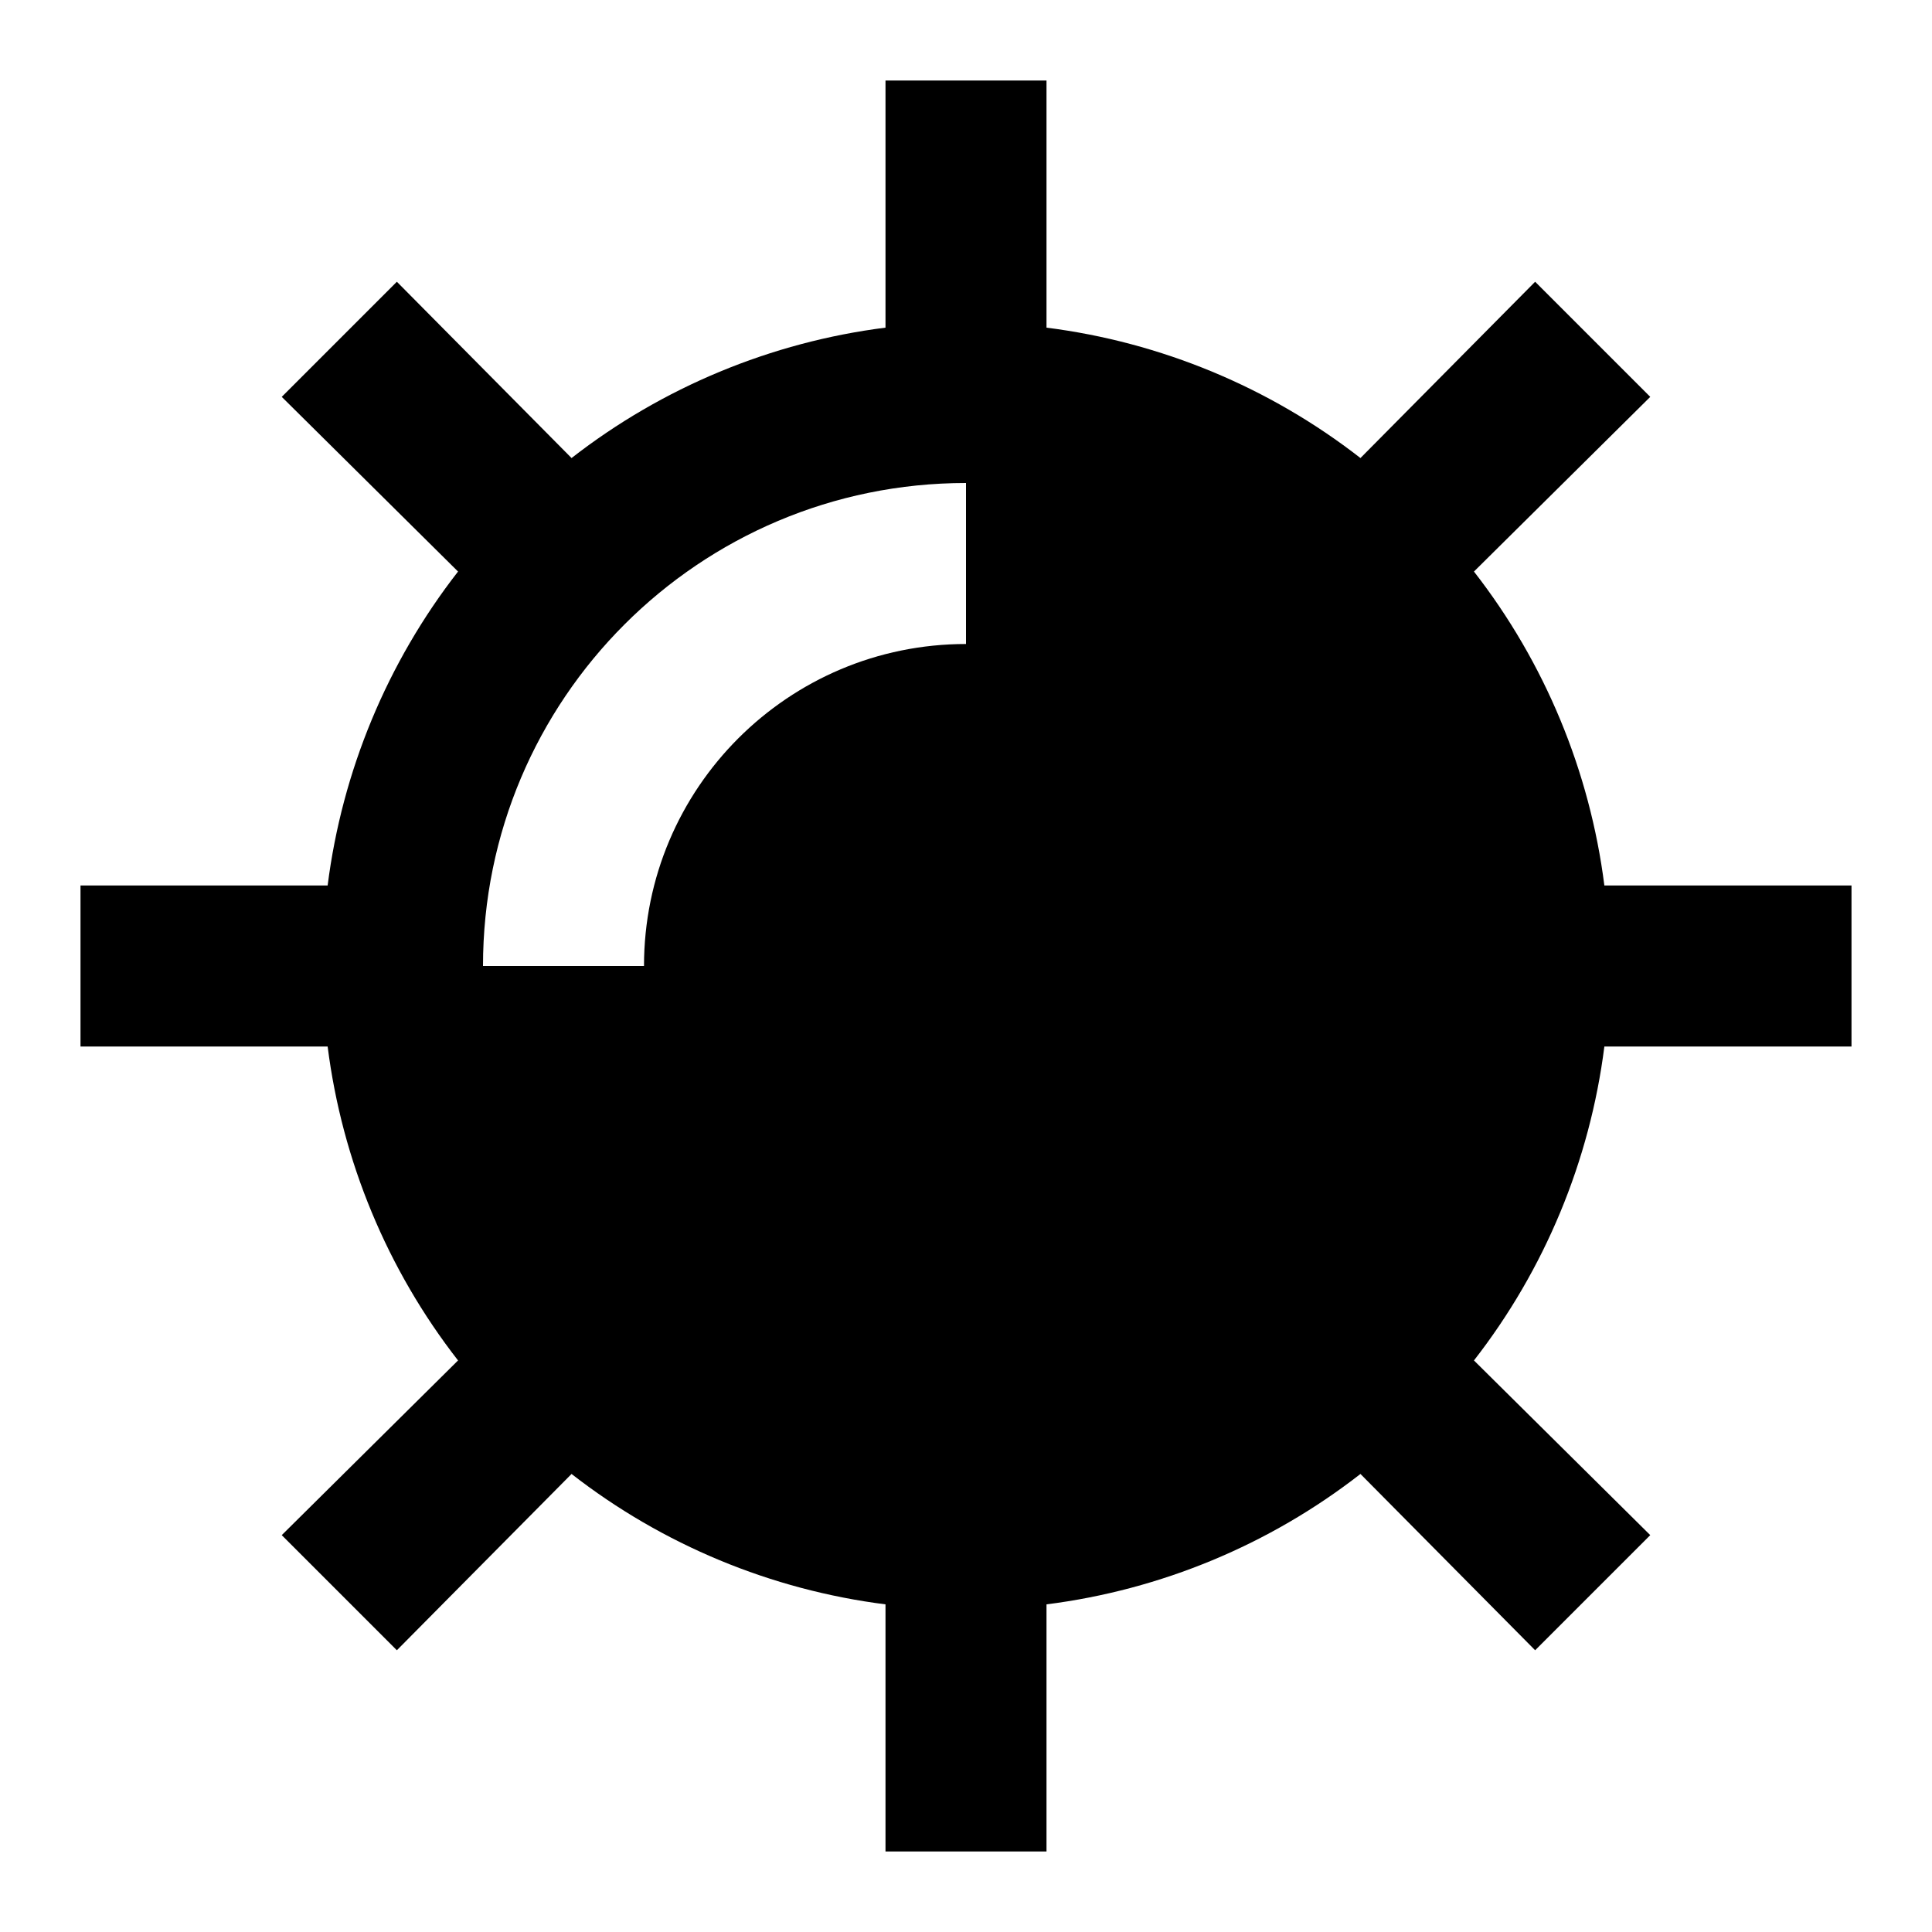
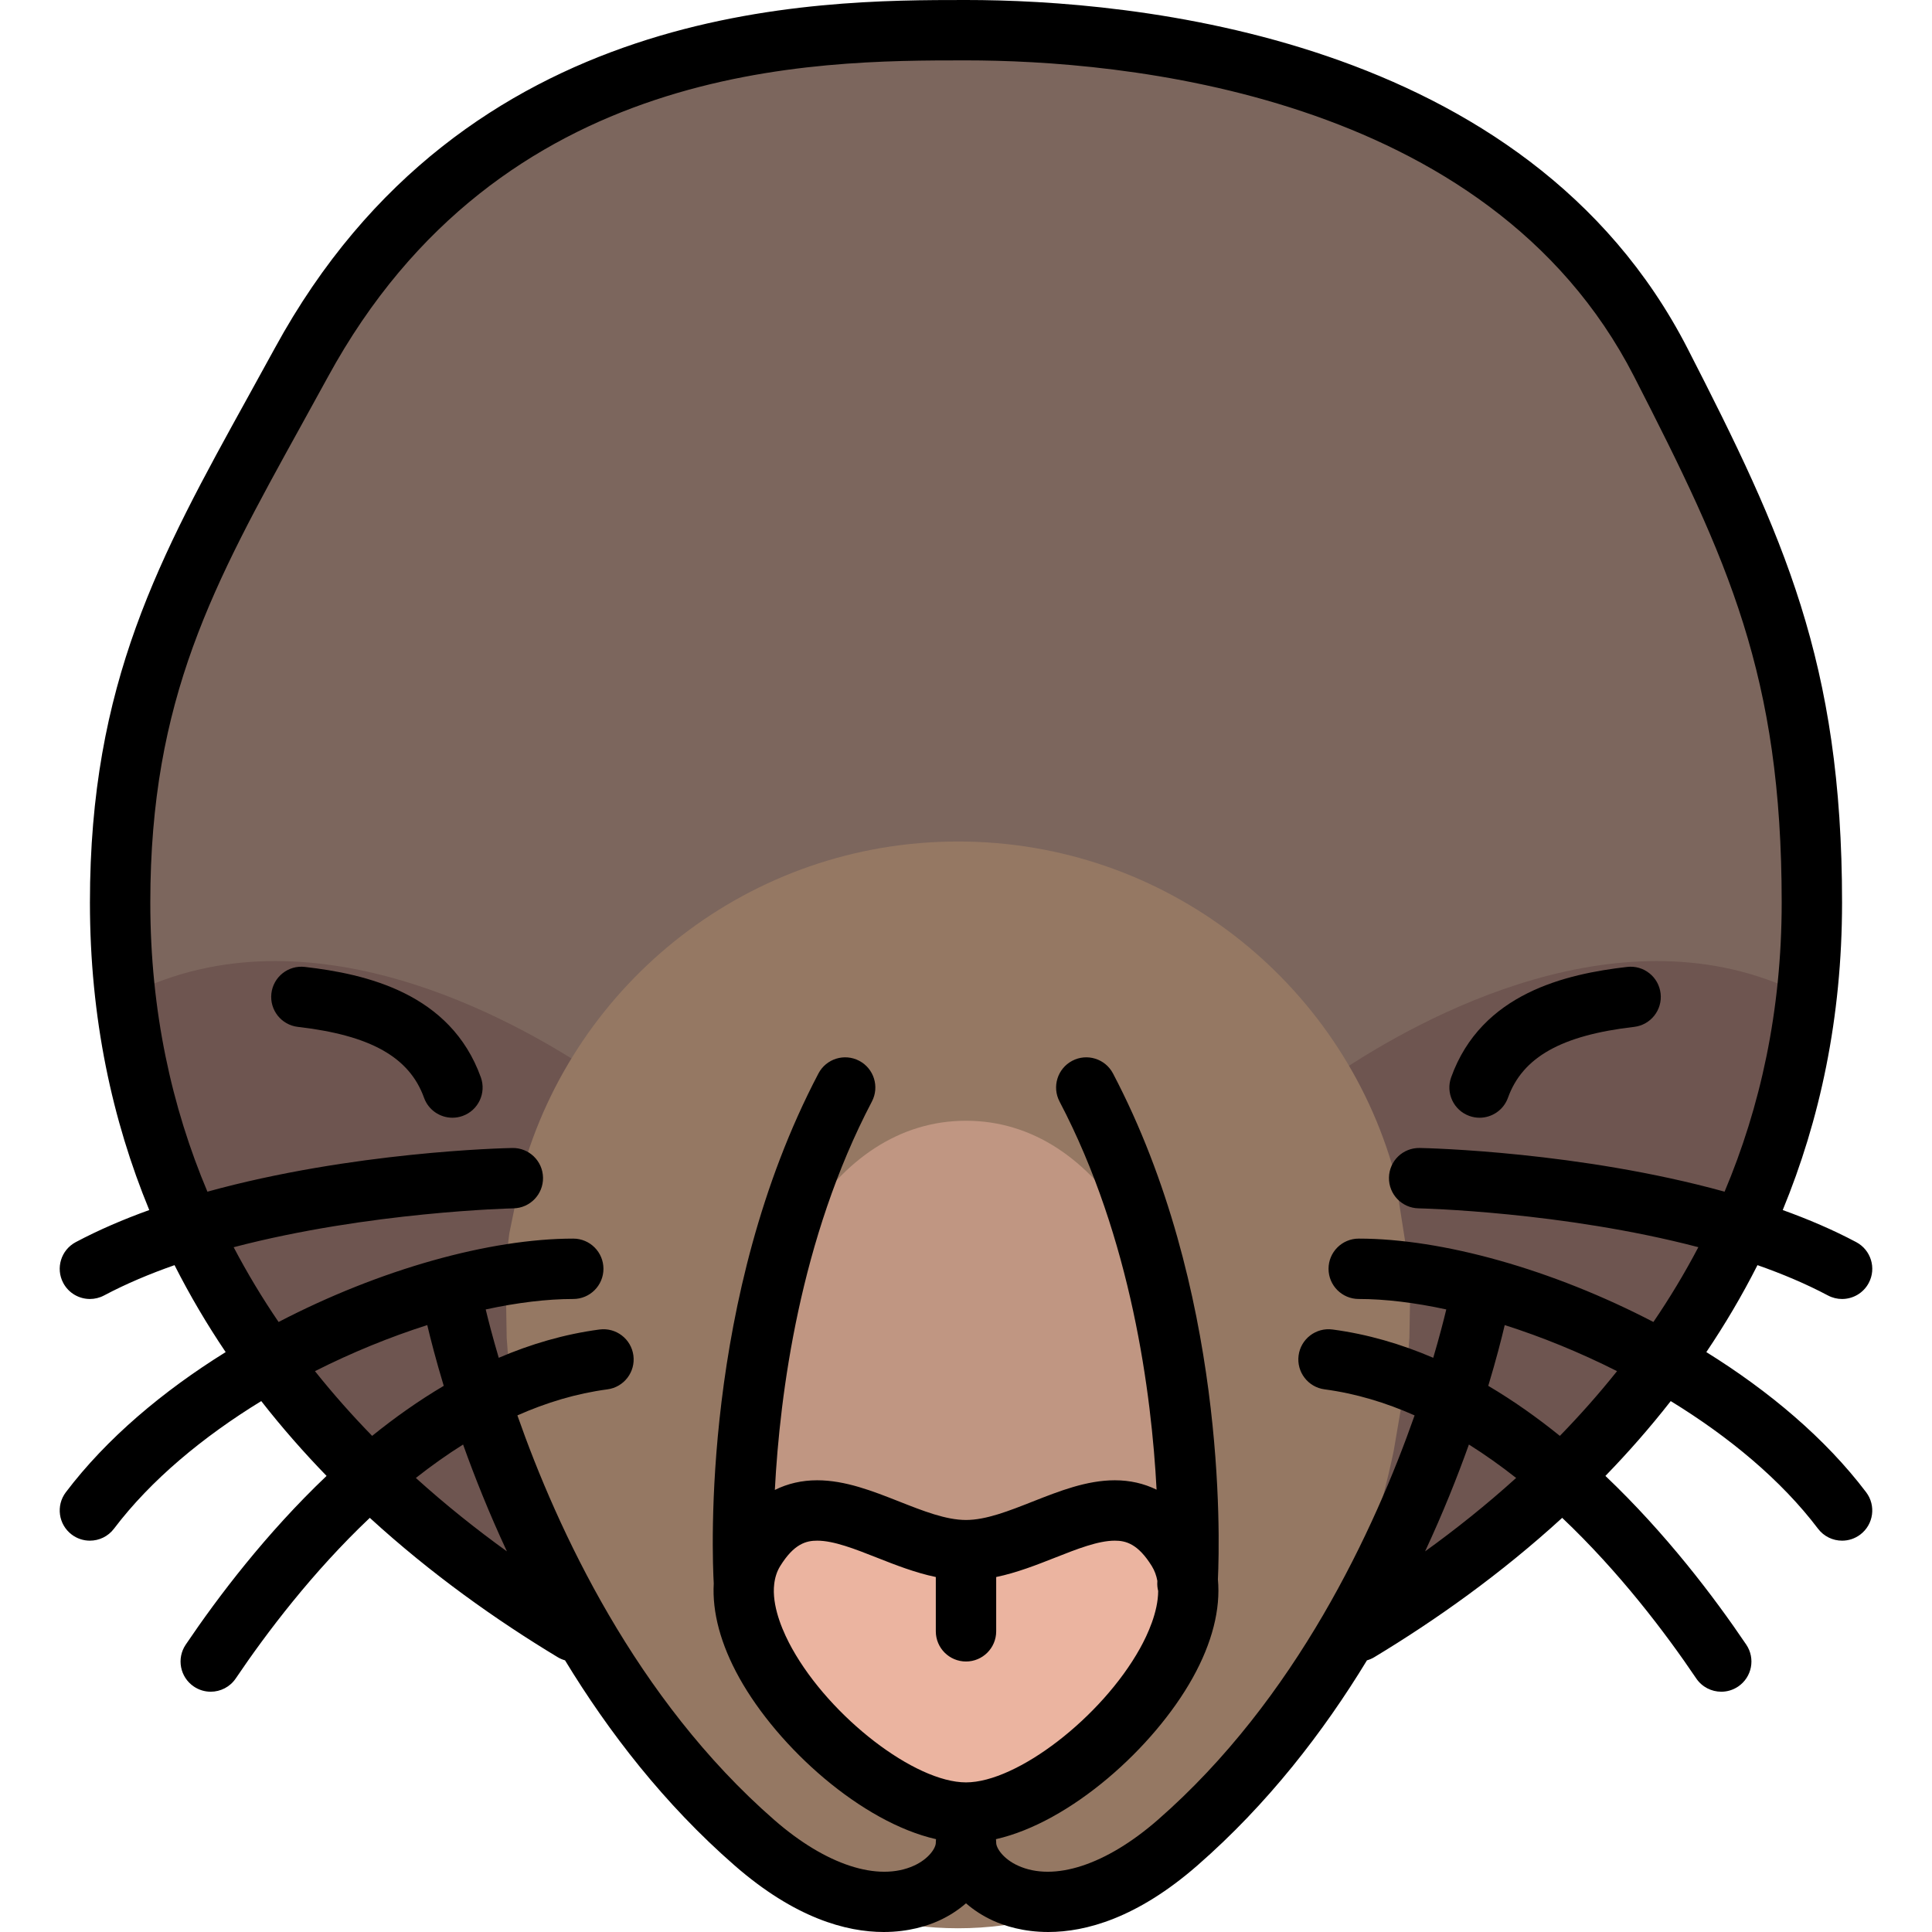
- <svg xmlns="http://www.w3.org/2000/svg" height="24" viewBox="0 0 24 24" width="24">
-   <path d="m23 13v-2h-3.07c-.18-1.42-.74-2.77-1.62-3.9l2.19-2.17-1.43-1.43-2.17 2.19c-1.13-.88-2.48-1.44-3.9-1.62v-3.07h-2v3.07c-1.42.18-2.77.74-3.9 1.62l-2.17-2.19-1.43 1.43 2.19 2.17c-.88 1.13-1.44 2.48-1.62 3.9h-3.07v2h3.07c.18 1.42.74 2.77 1.62 3.9l-2.19 2.17 1.43 1.43 2.17-2.19c1.13.88 2.48 1.44 3.9 1.62v3.07h2v-3.07c1.42-.18 2.77-.74 3.9-1.62l2.17 2.19 1.43-1.43-2.19-2.17c.88-1.13 1.44-2.48 1.62-3.9zm-11-5a4 4 0 0 0 -4 4h-2a6 6 0 0 1 6-6z" />
+ <svg xmlns="http://www.w3.org/2000/svg" height="800px" width="800px" version="1.1" id="Layer_1" viewBox="0 0 512 512" xml:space="preserve">
+   <path style="fill:#7C665D;" d="M480.006,231.006c0,123.714-100.291,224.006-224.006,224.006S15.759,353.652,31.994,231.006  C48.775,104.228,116.274,7,256,7C393.769,7,480.006,107.291,480.006,231.006z" />
+   <g>
+     <path style="fill:#6E5550;" d="M157.497,284.407C135.31,269.547,81.82,240.044,34.795,263.35   c11.586,73.078,58.505,134.389,122.702,165.882V284.407z" />
+     <path style="fill:#6E5550;" d="M354.503,284.407v144.824c64.197-31.494,111.115-92.803,122.7-165.881   C430.179,240.045,376.69,269.546,354.503,284.407z" />
+   </g>
+   <path style="fill:#957863;" d="M373.773,337.842l-4.245-26.998c-14.059-50.655-60.503-87.838-115.636-87.838  s-101.577,37.183-115.637,87.838l-3.284,16.035c-0.495,3.686-0.821,7.424-0.974,11.208l0.283,16.43  c0.287,4.402,0.734,8.913,1.342,13.502l2.821,16.506c12.601,60.36,51.326,126.486,115.449,126.486  c64.122,0,102.848-66.127,115.448-126.486l2.821-16.506c0.607-4.589,1.055-9.1,1.342-13.502l0.283-16.43  C373.782,338.006,373.777,337.924,373.773,337.842z" />
+   <path style="fill:#C09682;" d="M315.001,389.011c0,50.812-23.655,92.003-59.002,92.003s-59.002-41.19-59.002-92.003  c0-50.811,23.655-92.003,59.002-92.003S315.001,338.199,315.001,389.011z" />
+   <path style="fill:#EBB4A0;" d="M257.345,409.525c20.001,0,41.334-23.657,56.002,0c14.667,23.657-16.99,69.488-56.002,69.488  s-70.668-45.831-56.002-69.488C216.011,385.869,237.344,409.525,257.345,409.525z" />
+   <path d="M452.195,358.321c4.903-7.275,9.454-14.949,13.552-23.046c6.585,2.309,12.899,4.968,18.671,8.034  c1.196,0.636,2.48,0.937,3.747,0.937c2.864,0,5.634-1.542,7.072-4.248c2.073-3.902,0.59-8.746-3.312-10.818  c-6.093-3.237-12.668-6.053-19.483-8.506c9.802-23.782,15.723-50.836,15.723-81.5c0-63.697-15.545-97.264-40.91-146.755  C404.508,9.005,299.264,0,256,0C216.248,0,123.155,0,72.846,92.235c-2.388,4.378-4.738,8.631-7.036,12.79  c-23.453,42.448-41.977,75.977-41.977,134.148c0,30.664,5.921,57.719,15.723,81.5c-6.813,2.453-13.389,5.27-19.483,8.506  c-3.902,2.073-5.384,6.917-3.312,10.818c1.438,2.706,4.208,4.248,7.072,4.248c1.266,0,2.551-0.301,3.747-0.937  c5.769-3.064,12.083-5.723,18.673-8.031c4.098,8.094,8.648,15.768,13.551,23.043c-16.612,10.319-31.576,22.897-42.357,37.144  c-2.666,3.523-1.971,8.541,1.552,11.207c1.444,1.093,3.14,1.621,4.822,1.621c2.42,0,4.812-1.094,6.385-3.173  c9.762-12.9,23.626-24.384,39.029-33.815c5.489,7.024,11.294,13.625,17.31,19.827c-16.021,15.236-28.745,32.009-37.325,44.713  c-2.473,3.661-1.509,8.634,2.153,11.107c1.373,0.927,2.929,1.371,4.47,1.371c2.568,0,5.091-1.235,6.637-3.524  c8.169-12.097,20.352-28.188,35.522-42.553c16.246,14.864,33.468,27.072,49.786,36.919c0.625,0.377,1.282,0.654,1.953,0.845  c11.542,18.985,26.285,38.087,44.957,54.376C210.662,508.309,224.256,512,234.185,512c6.664,0,11.679-1.663,14.646-3.012  c2.694-1.225,5.099-2.792,7.168-4.593c2.069,1.801,4.475,3.368,7.168,4.593c2.968,1.349,7.981,3.012,14.646,3.012  c9.93,0,23.526-3.692,39.486-17.615c18.673-16.289,33.415-35.392,44.957-54.376c0.67-0.19,1.327-0.467,1.953-0.844  c16.318-9.847,33.54-22.056,49.786-36.919c15.17,14.365,27.353,30.456,35.522,42.553c1.546,2.289,4.068,3.524,6.637,3.524  c1.541,0,3.097-0.444,4.47-1.371c3.662-2.473,4.625-7.446,2.153-11.107c-8.58-12.704-21.304-29.477-37.326-44.713  c6.016-6.2,11.821-12.802,17.31-19.827c15.404,9.431,29.267,20.915,39.029,33.815c1.573,2.079,3.965,3.173,6.385,3.173  c1.682,0,3.377-0.528,4.822-1.621c3.523-2.667,4.218-7.684,1.552-11.207C483.771,381.217,468.808,368.639,452.195,358.321z   M83.466,363.369c9.821-4.959,19.935-9.078,29.765-12.207c0.889,3.755,2.306,9.28,4.365,16.1  c-6.662,3.939-12.998,8.431-18.976,13.259C93.37,375.133,88.294,369.417,83.466,363.369z M110.207,391.674  c4.018-3.167,8.193-6.146,12.516-8.859c3.067,8.586,6.897,18.195,11.615,28.317C126.22,405.277,118.096,398.805,110.207,391.674z   M256,472.351c-13.542,0-35.945-17.244-46.096-35.483c-2.172-3.902-5.082-10.289-4.817-16.047c0.043-0.299,0.067-0.602,0.076-0.91  c0.187-1.729,0.67-3.388,1.596-4.882c3.671-5.92,6.882-6.737,9.805-6.737c4.417,0,9.981,2.195,15.872,4.519  c4.824,1.903,10.083,3.974,15.564,5.117v14.387c0,4.418,3.582,8,8,8c4.418,0,8-3.582,8-8v-14.387  c5.48-1.144,10.74-3.214,15.563-5.117c5.892-2.324,11.457-4.519,15.873-4.519c2.923,0,6.134,0.816,9.805,6.737  c0.756,1.219,1.223,2.548,1.473,3.935c-0.006,0.103-0.01,0.175-0.011,0.193c-0.057,0.856,0.027,1.689,0.226,2.479  c-0.025,5.538-2.764,11.513-4.833,15.231C291.945,455.106,269.542,472.351,256,472.351z M377.661,411.132  c4.718-10.122,8.548-19.731,11.615-28.318c4.323,2.714,8.498,5.693,12.516,8.859C393.905,398.805,385.78,405.277,377.661,411.132z   M413.38,380.521c-5.977-4.828-12.313-9.32-18.976-13.259c2.059-6.819,3.476-12.345,4.365-16.1  c9.83,3.129,19.943,7.248,29.765,12.207C423.705,369.417,418.63,375.133,413.38,380.521z M438.169,350.339  c-26.823-13.961-55.956-22.095-78.092-22.095c-4.418,0-8,3.582-8,8s3.582,8,8,8c6.99,0,14.864,0.966,23.203,2.769  c-0.712,2.963-1.841,7.35-3.456,12.816c-8.488-3.638-17.406-6.267-26.701-7.499c-4.379-0.578-8.401,2.5-8.982,6.879  c-0.581,4.38,2.5,8.401,6.879,8.982c8.267,1.096,16.241,3.521,23.864,6.903c-10.594,30.166-31.357,75.178-68.102,107.232  c-13.644,11.902-27.474,16.422-36.992,12.094c-3.95-1.796-5.791-4.681-5.791-6.065c0-0.324-0.025-0.642-0.063-0.955  c19.723-4.482,41.808-24.191,52.139-42.752c5.184-9.313,7.415-18.232,6.682-26.105c0.535-11.465,2.111-77.092-27.798-134.059  c-2.054-3.913-6.891-5.418-10.802-3.364c-3.912,2.054-5.418,6.89-3.364,10.802c19.058,36.297,24.38,77.431,25.714,102.857  c-3.377-1.648-7.07-2.49-11.072-2.49c-7.458,0-14.72,2.865-21.744,5.635c-6.37,2.513-12.387,4.886-17.692,4.886  c-5.306,0-11.323-2.374-17.693-4.886c-7.023-2.771-14.285-5.635-21.744-5.635c-4.061,0-7.803,0.864-11.22,2.561  c1.327-25.422,6.643-66.599,25.717-102.928c2.054-3.912,0.548-8.748-3.364-10.802c-3.91-2.053-8.748-0.548-10.802,3.364  c-31.075,59.187-28.162,127.725-27.742,135.152c-0.437,7.6,1.826,16.128,6.771,25.012c10.332,18.563,32.418,38.271,52.14,42.752  c-0.038,0.313-0.063,0.631-0.063,0.955c0,1.384-1.84,4.269-5.791,6.065c-9.52,4.329-23.349-0.192-36.992-12.093  c-36.745-32.055-57.509-77.068-68.102-107.232c7.622-3.382,15.597-5.808,23.864-6.903c4.38-0.581,7.46-4.602,6.879-8.982  c-0.58-4.38-4.604-7.458-8.982-6.879c-9.295,1.232-18.213,3.86-26.701,7.499c-1.615-5.466-2.744-9.854-3.456-12.816  c8.338-1.803,16.212-2.769,23.203-2.769c4.418,0,8-3.582,8-8s-3.582-8-8-8c-22.137,0-51.269,8.133-78.092,22.095  c-4.279-6.279-8.269-12.883-11.906-19.814c35.923-9.412,73.638-10.291,74.142-10.3c4.417-0.087,7.928-3.737,7.842-8.154  c-0.086-4.416-3.723-7.927-8.151-7.843c-2.208,0.042-42.37,0.966-80.789,11.58c-9.422-22.348-15.134-47.786-15.134-76.635  c0-54.043,16.77-84.398,39.981-126.409c2.312-4.184,4.675-8.461,7.077-12.866C132.653,16,215.964,16,256,16  c40.324,0,138.295,8.157,177.017,83.713c25.003,48.787,39.149,79.318,39.149,139.458c0,28.849-5.712,54.287-15.134,76.635  c-38.419-10.613-78.581-11.537-80.789-11.58c-4.467-0.073-8.067,3.427-8.152,7.845s3.427,8.067,7.845,8.152  c0.504,0.01,38.204,0.87,74.144,10.294C446.44,337.451,442.45,344.057,438.169,350.339z" />
+   <path d="M80.786,256.243c-4.389-0.508-8.357,2.641-8.864,7.03c-0.506,4.389,2.641,8.358,7.03,8.864  c19.236,2.22,29.543,8.011,33.42,18.781c1.174,3.262,4.249,5.292,7.527,5.292c0.899,0,1.814-0.153,2.709-0.475  c4.157-1.497,6.313-6.08,4.817-10.237C119.388,263.172,96.958,258.109,80.786,256.243z" />
+   <path d="M389.39,295.736c0.896,0.322,1.81,0.475,2.709,0.475c3.278,0,6.353-2.03,7.527-5.292  c3.877-10.769,14.184-16.56,33.42-18.781c4.389-0.506,7.537-4.475,7.03-8.864c-0.507-4.389-4.471-7.542-8.864-7.03  c-16.172,1.866-38.602,6.929-46.64,29.255C383.077,289.655,385.234,294.238,389.39,295.736z" />
</svg>
